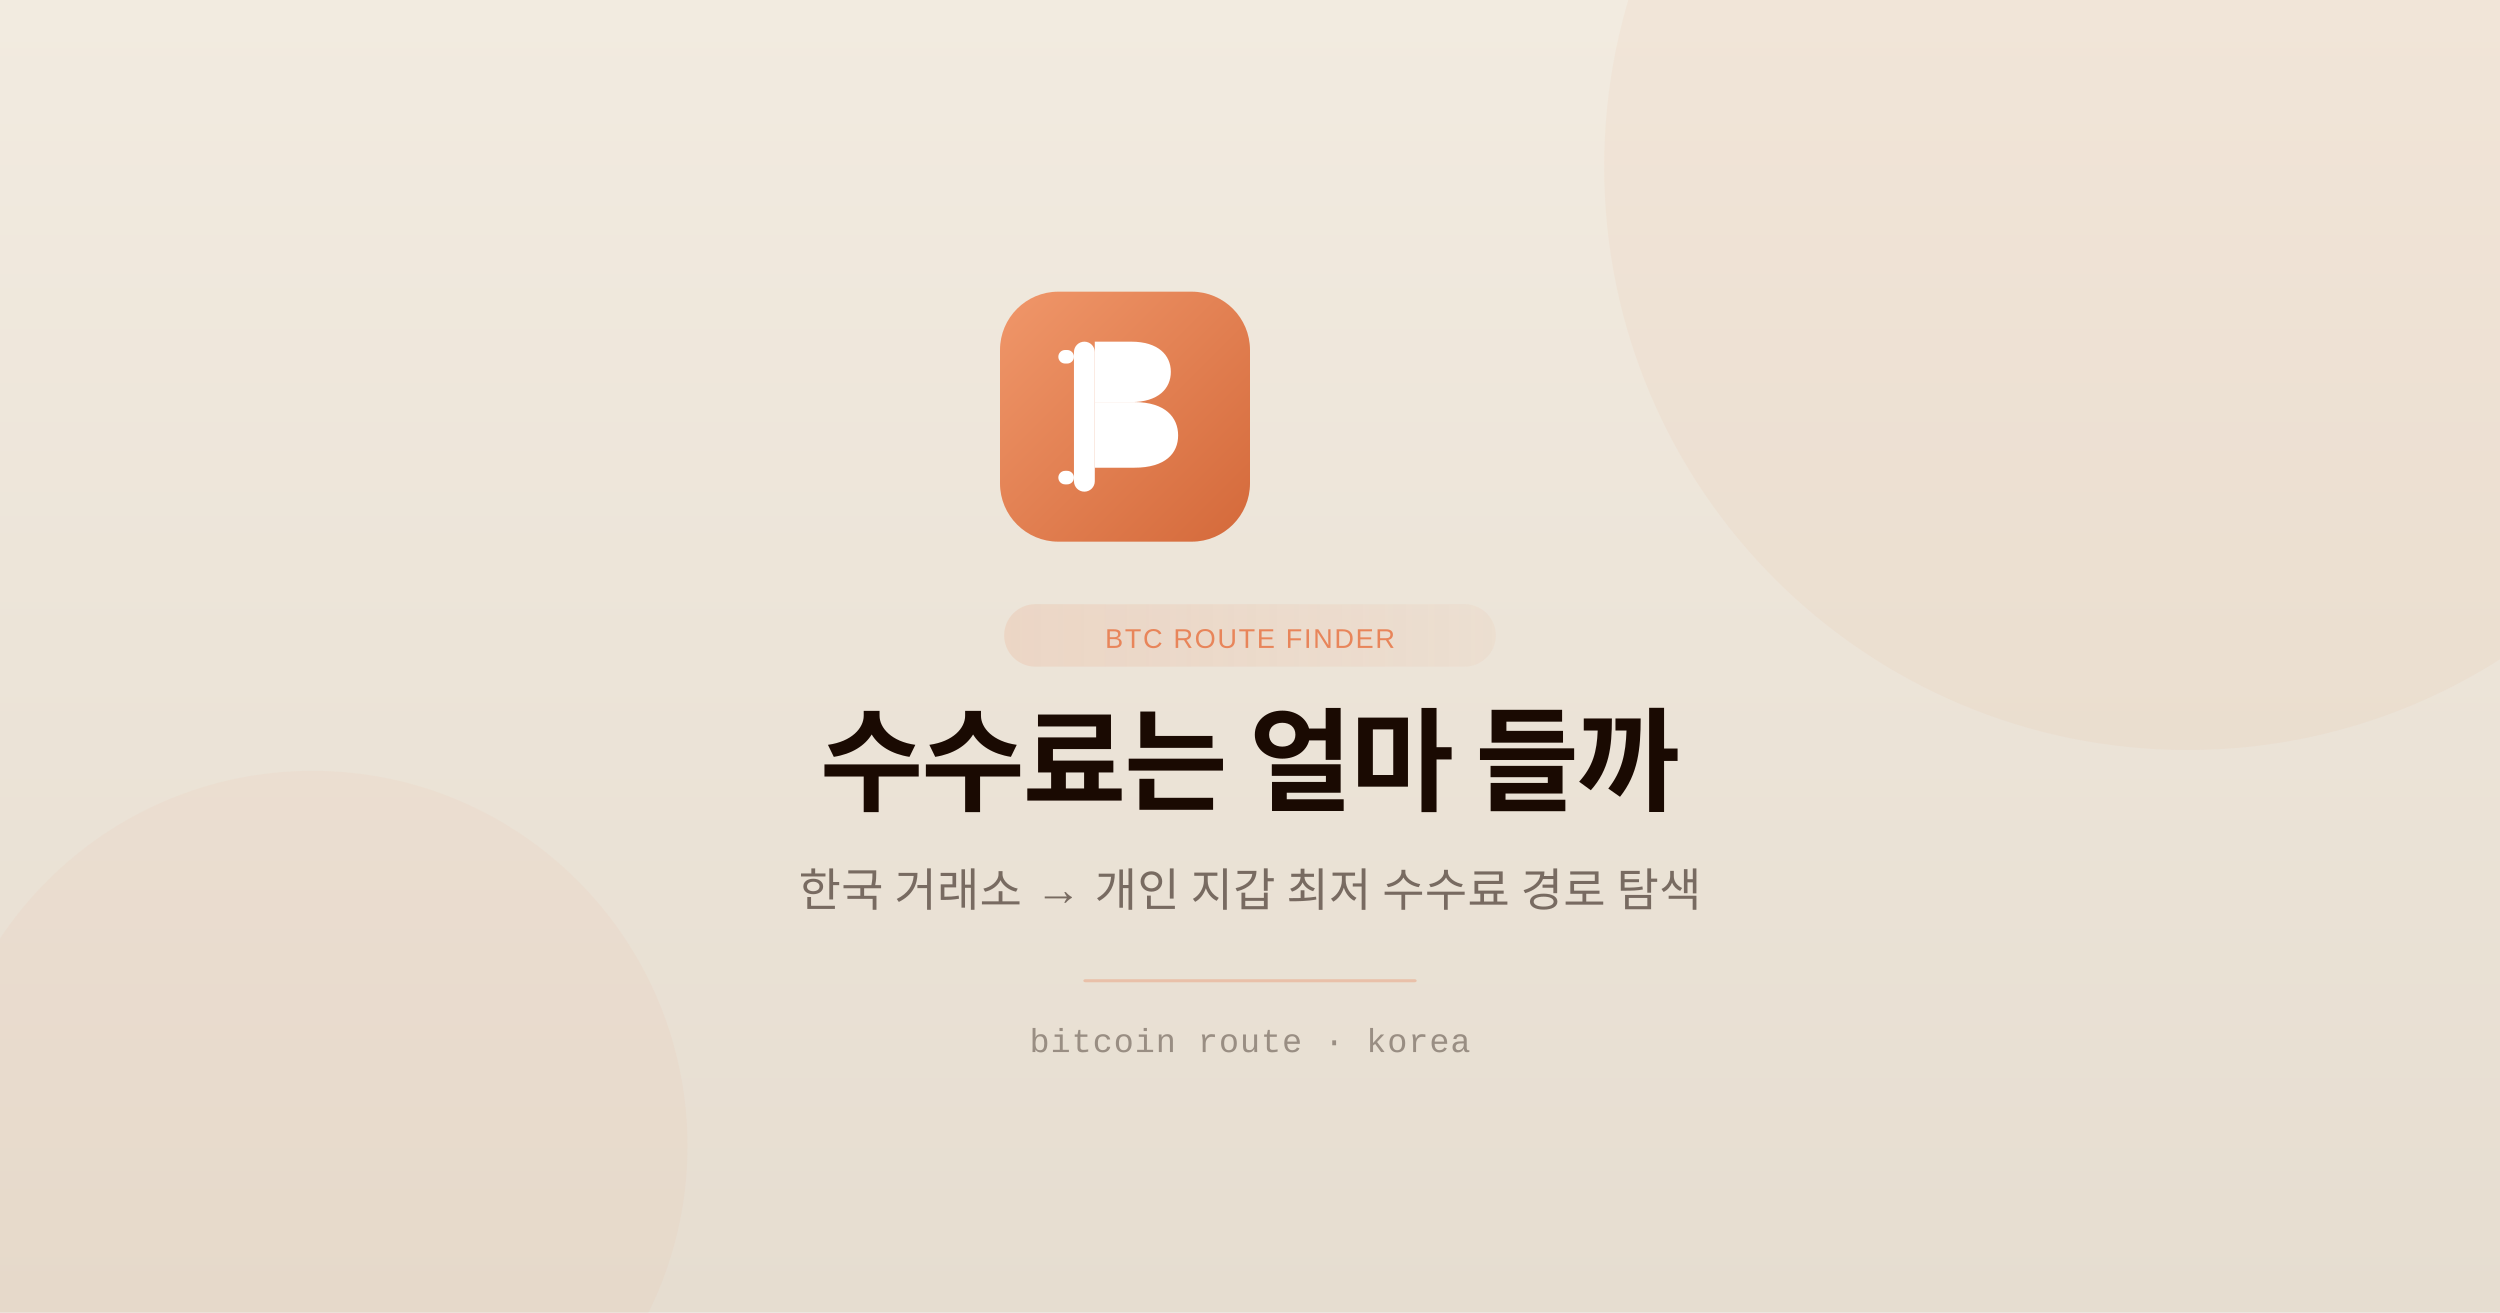
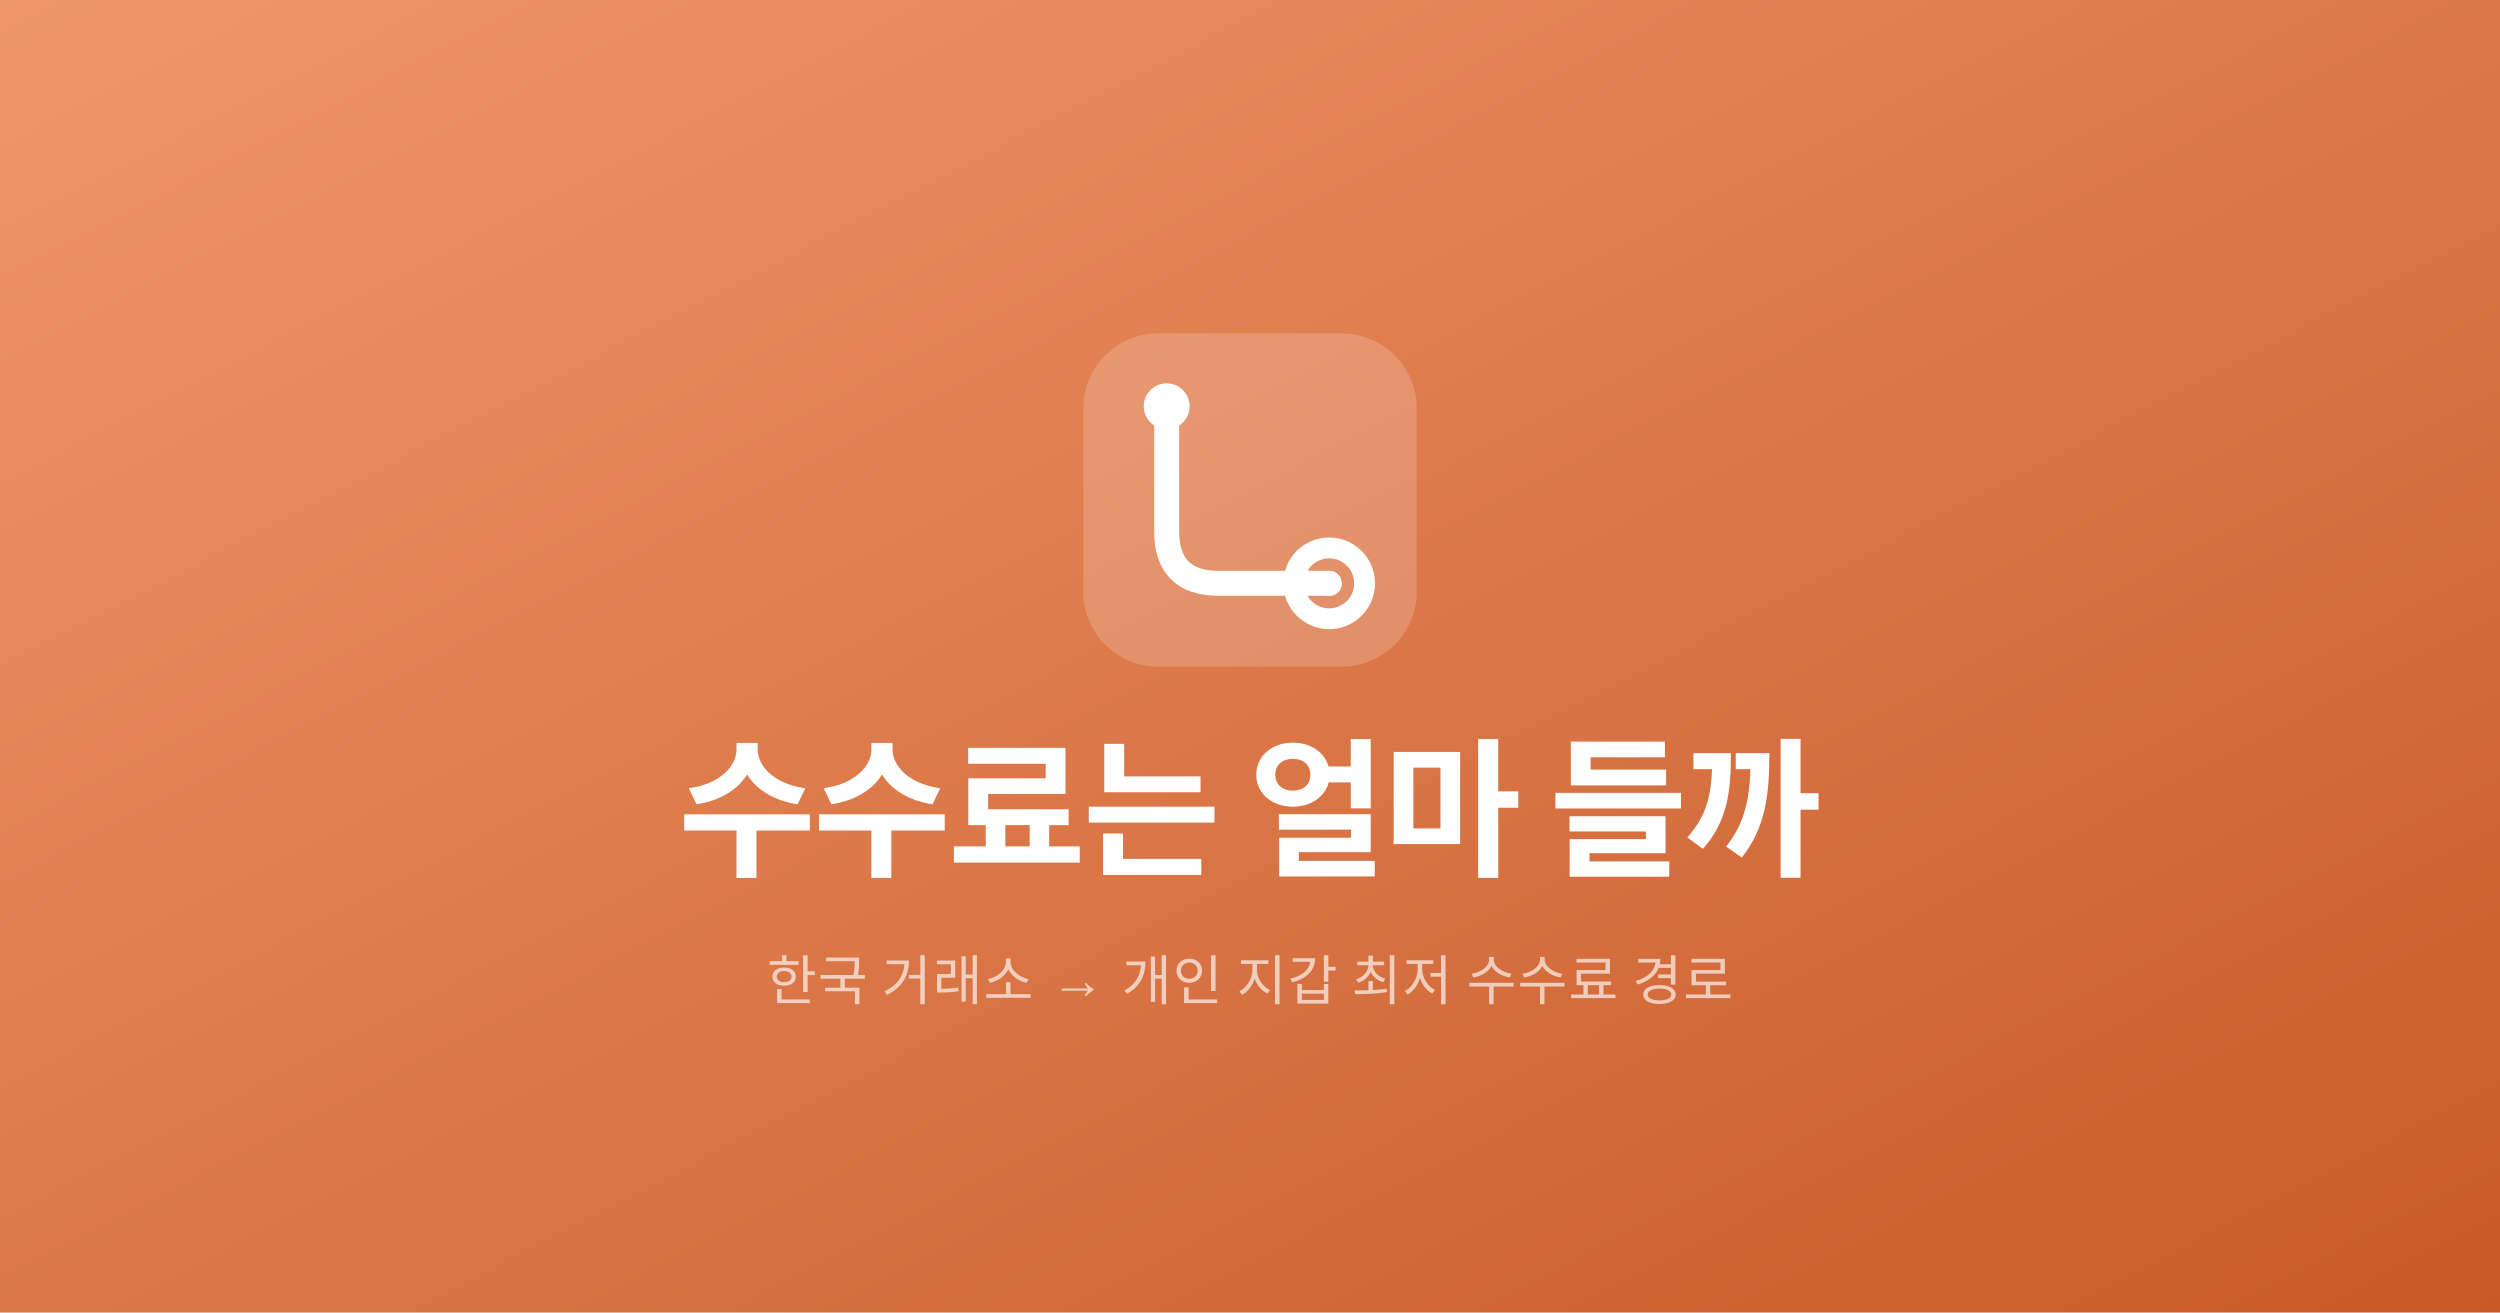
<svg xmlns="http://www.w3.org/2000/svg" viewBox="0 0 1200 630" width="1200" height="630">
  <defs>
-     <linearGradient id="bg" x1="0" y1="0" x2="0" y2="1">
-       <stop offset="0%" stop-color="#F2EBE0" />
-       <stop offset="100%" stop-color="#E6DDD0" />
-     </linearGradient>
-     <linearGradient id="logo-bg" x1="0" y1="0" x2="1" y2="1">
+     <linearGradient id="bg" x1="0" y1="0" x2="1" y2="1">
      <stop offset="0%" stop-color="#F0976A" />
-       <stop offset="100%" stop-color="#D4693A" />
-     </linearGradient>
-     <linearGradient id="pill" x1="0" y1="0" x2="1" y2="0">
-       <stop offset="0%" stop-color="#E8855A" stop-opacity="0.15" />
-       <stop offset="100%" stop-color="#E8855A" stop-opacity="0.06" />
+       <stop offset="100%" stop-color="#C85A28" />
    </linearGradient>
  </defs>
  <rect width="1200" height="630" fill="url(#bg)" />
-   <circle cx="1050" cy="80" r="280" fill="#E8855A" fill-opacity="0.06" />
-   <circle cx="150" cy="550" r="180" fill="#E8855A" fill-opacity="0.05" />
-   <g transform="translate(480, 140)">
-     <rect width="120" height="120" rx="28" fill="url(#logo-bg)" />
-     <rect x="35.5" y="24" width="10" height="72" rx="5" fill="white" />
-     <rect x="28" y="28" width="7.5" height="6.5" rx="3.25" fill="white" />
-     <rect x="28" y="86" width="7.5" height="6.5" rx="3.25" fill="white" />
-     <path d="M45.5 24 H63 C76 24 82 30.5 82 38.5 C82 46.5 76 53 63 53 H45.5 Z" fill="white" />
-     <path d="M45.5 53 H64.5 C79.5 53 85.5 60.5 85.5 69 C85.5 77.5 79.5 84.5 64.5 84.5 H45.5 Z" fill="white" />
+   <g transform="translate(520, 160)">
+     <rect width="160" height="160" rx="36" fill="rgba(255,255,255,0.18)" />
+     <path d="M 40 35 L 40 95 Q 40 120 65 120 L 118 120" stroke="white" stroke-width="12" stroke-linecap="round" stroke-linejoin="round" fill="none" />
+     <circle cx="40" cy="35" r="11" fill="white" />
+     <circle cx="118" cy="120" r="17" stroke="white" stroke-width="10" fill="none" />
+     <circle cx="118" cy="120" r="6" fill="white" />
  </g>
-   <rect x="482" y="290" width="236" height="30" rx="15" fill="url(#pill)" />
-   <text x="600" y="311" font-size="13" font-family="-apple-system, 'Helvetica Neue', Arial, sans-serif" font-weight="500" fill="#E8855A" text-anchor="middle" letter-spacing="0.8">BTC ROUTE FINDER</text>
-   <text x="600" y="385" font-size="54" font-family="-apple-system, 'SF Pro Display', 'Helvetica Neue', Arial, sans-serif" font-weight="700" fill="#1A0A02" text-anchor="middle" letter-spacing="-1">수수료는 얼마 들까</text>
-   <text x="600" y="435" font-size="22" font-family="-apple-system, 'Helvetica Neue', Arial, sans-serif" font-weight="400" fill="rgba(26,10,2,0.55)" text-anchor="middle" letter-spacing="0.2">한국 거래소 → 개인 지갑  최저 수수료 경로 탐색</text>
-   <rect x="520" y="470" width="160" height="1.5" rx="1" fill="#E8855A" fill-opacity="0.35" />
-   <text x="600" y="505" font-size="16" font-family="'SF Mono', 'JetBrains Mono', 'Courier New', monospace" font-weight="400" fill="rgba(26,10,2,0.38)" text-anchor="middle" letter-spacing="0.5">bitcoin route · korea</text>
+   <text x="600" y="415" font-size="72" font-family="-apple-system, 'SF Pro Display', 'Helvetica Neue', Arial, sans-serif" font-weight="700" fill="white" text-anchor="middle" letter-spacing="-1.5">
+     수수료는 얼마 들까
+   </text>
+   <text x="600" y="480" font-size="26" font-family="-apple-system, 'Helvetica Neue', Arial, sans-serif" font-weight="400" fill="rgba(255,255,255,0.65)" text-anchor="middle" letter-spacing="0.5">
+     한국 거래소 → 개인 지갑 최저 수수료 경로
+   </text>
</svg>
